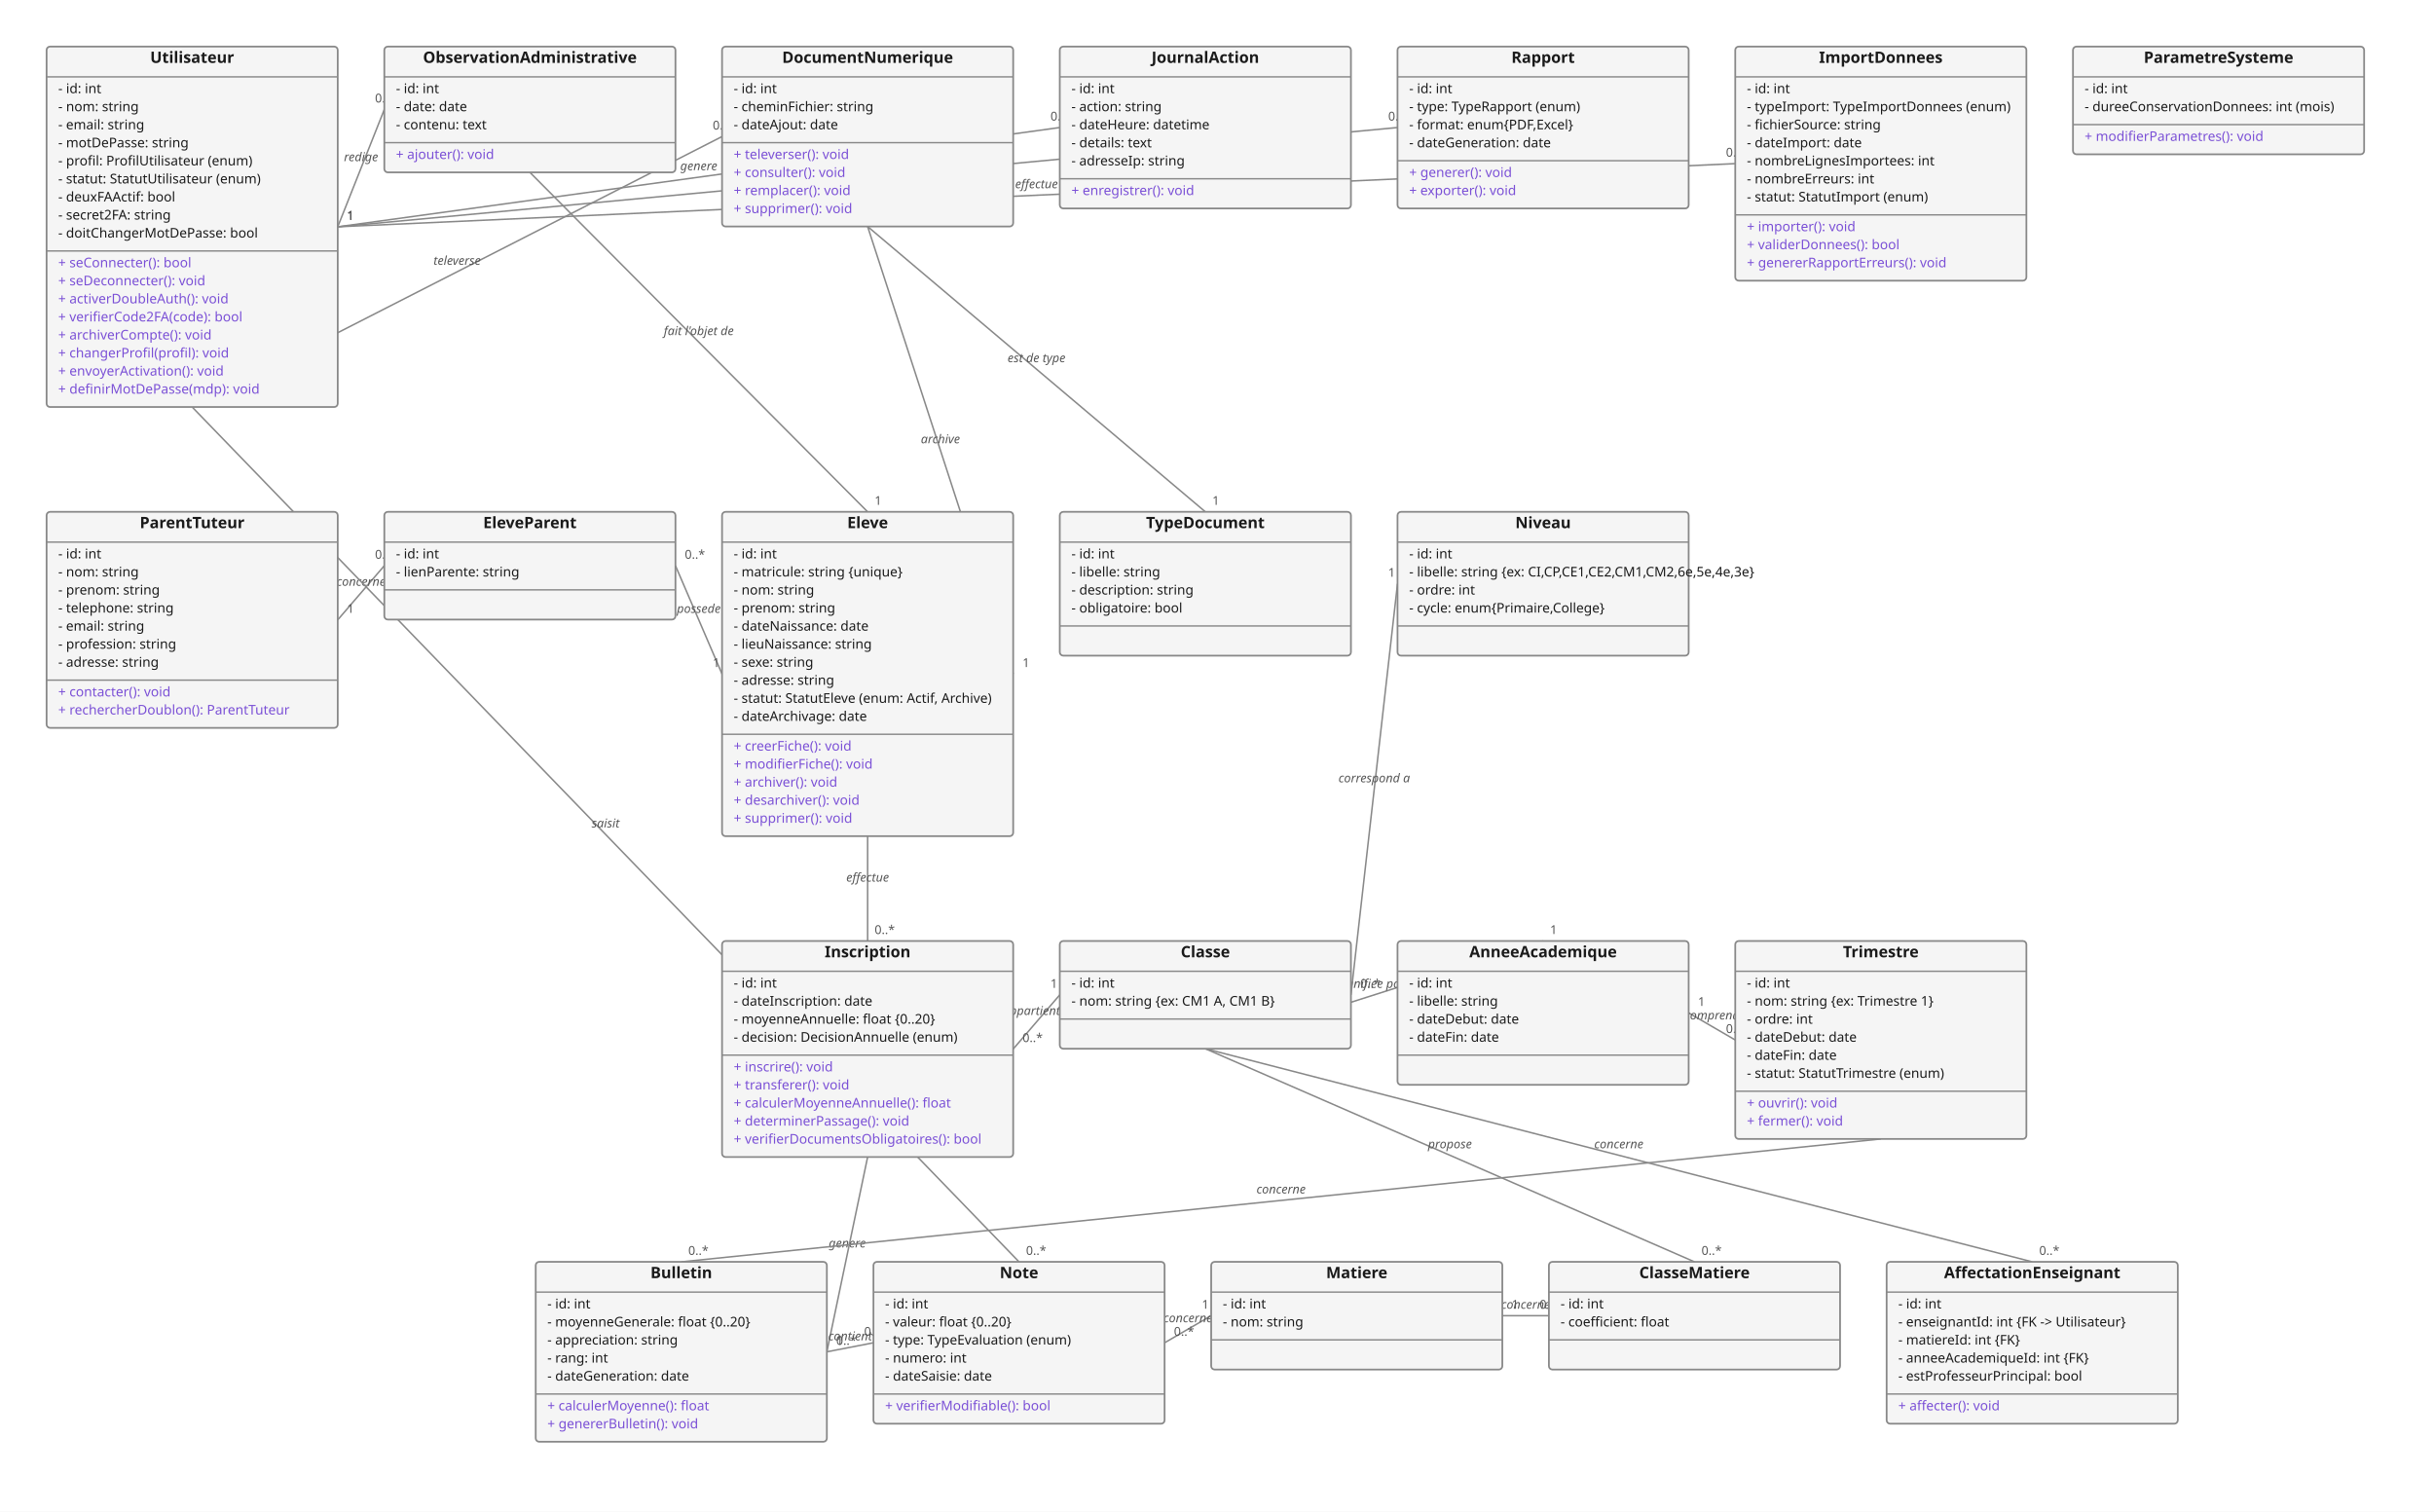
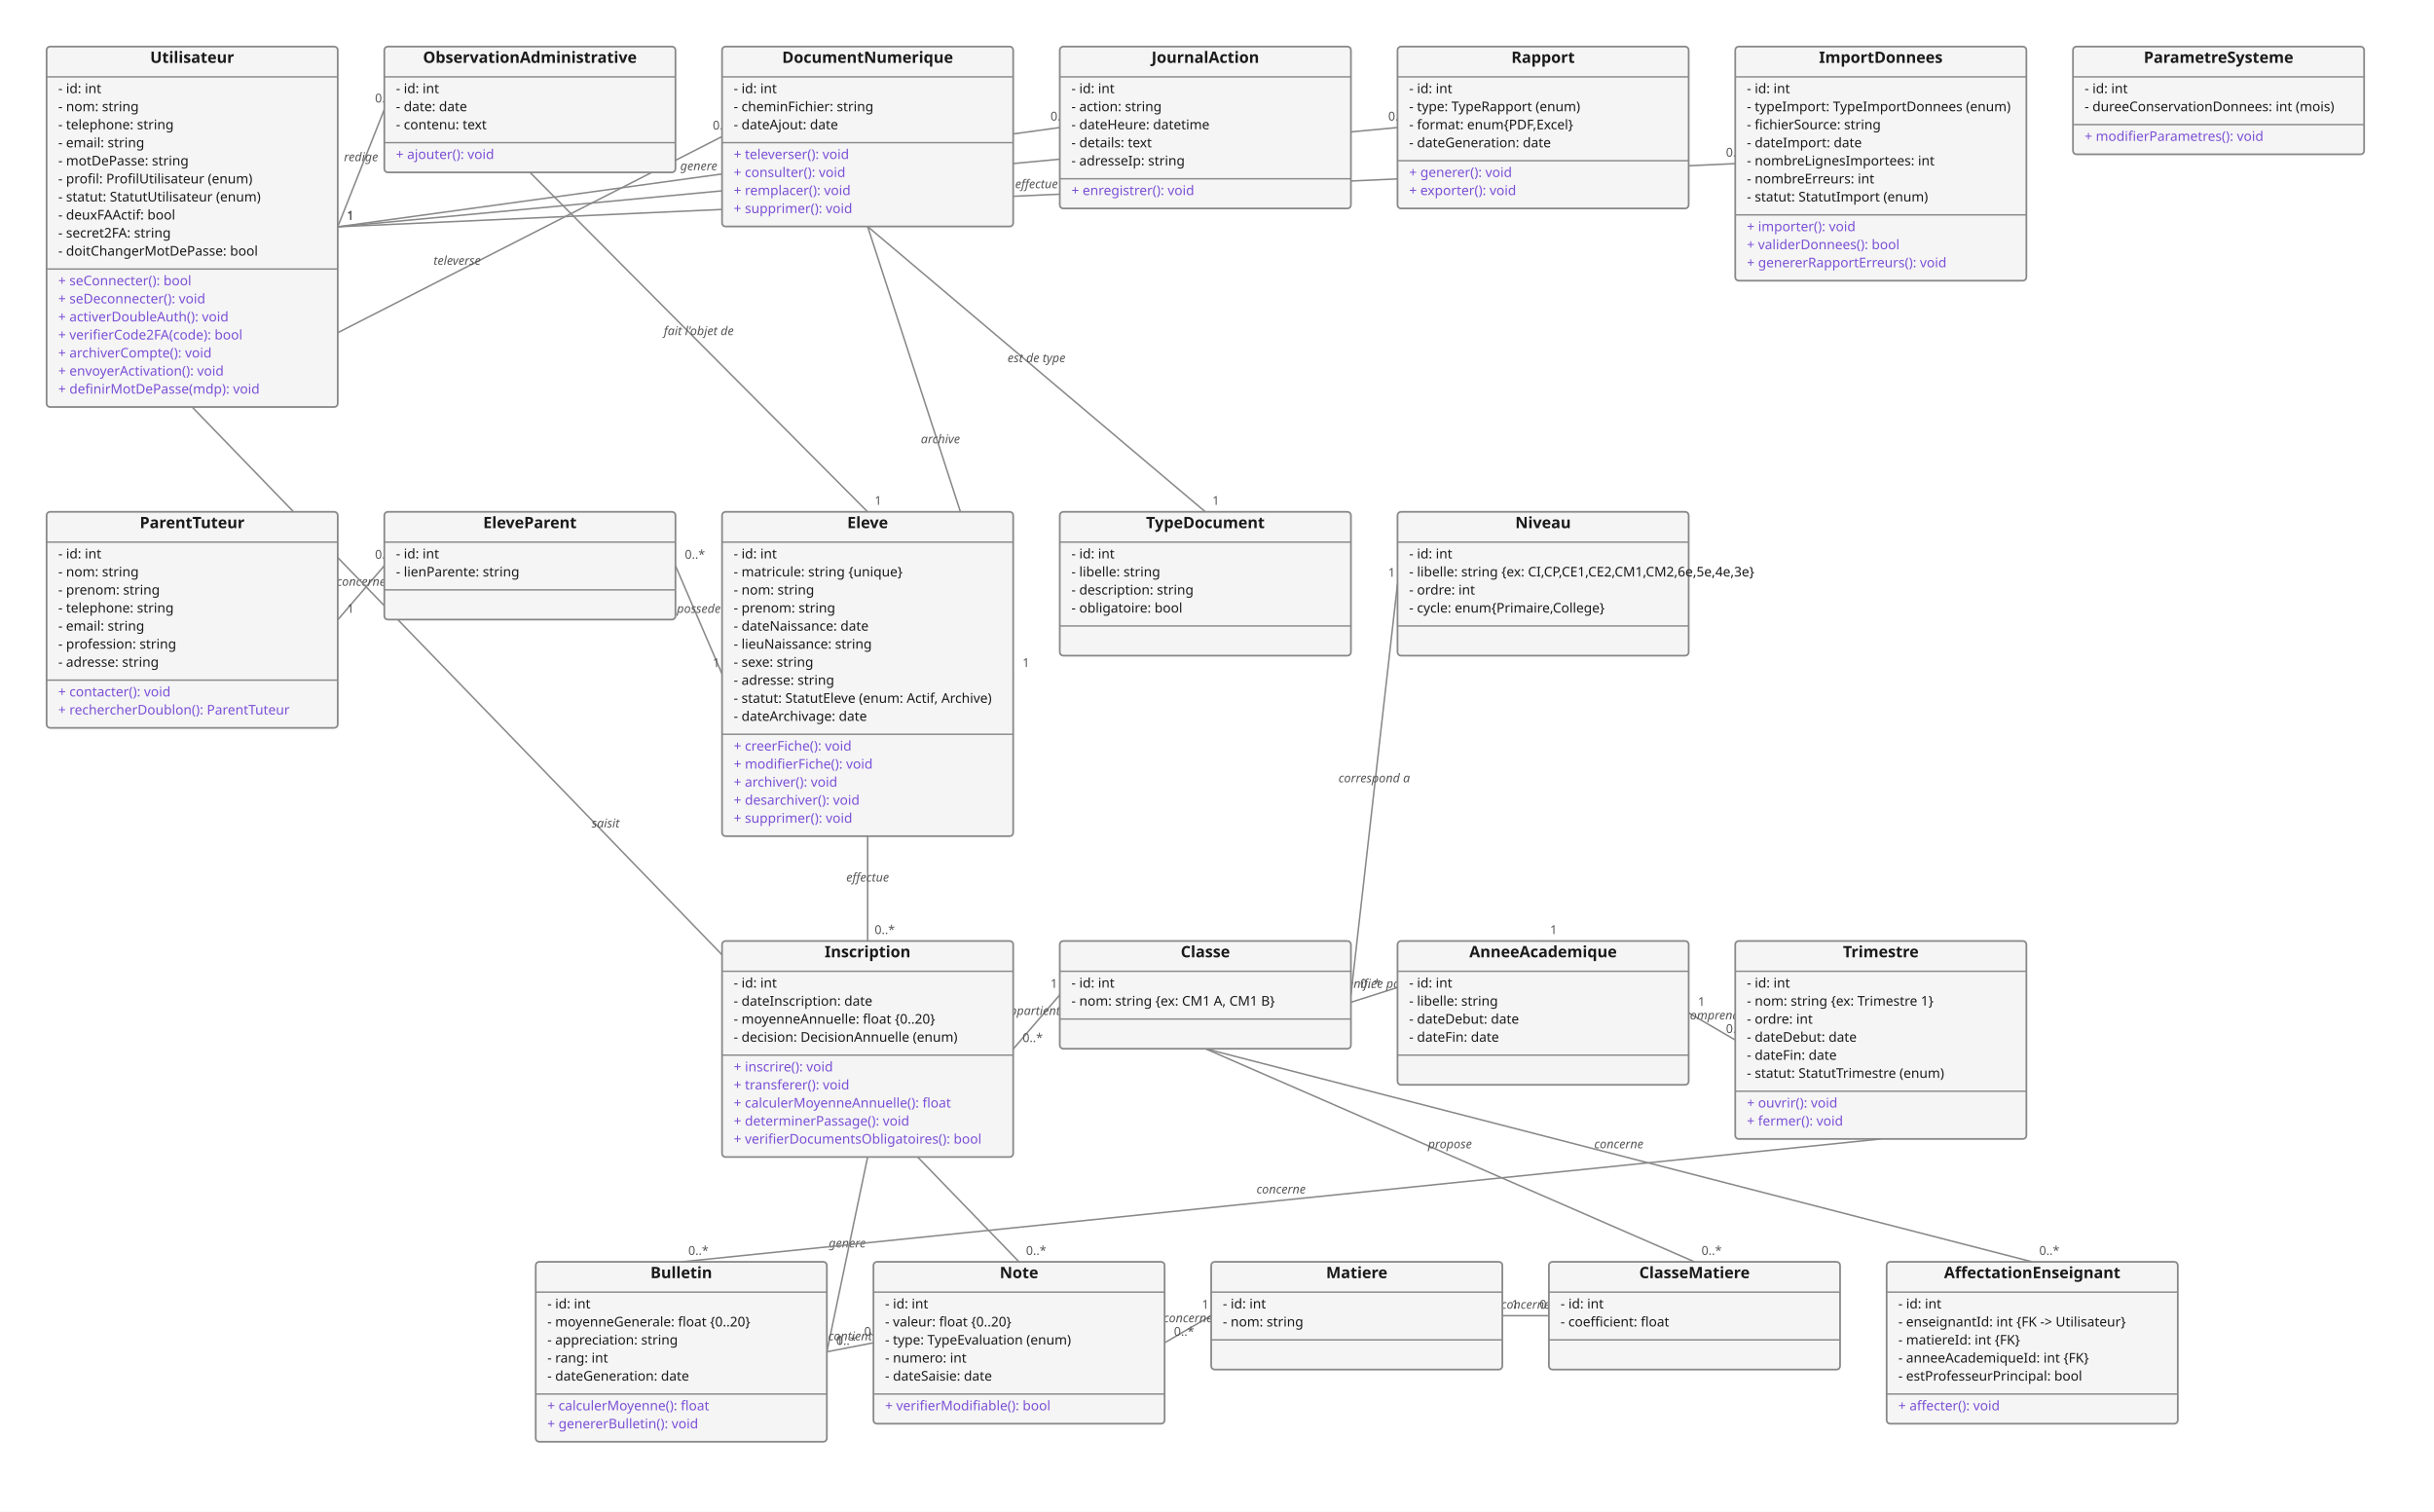
<svg xmlns="http://www.w3.org/2000/svg" viewBox="0 0 2090 1298.0" role="img">
  <rect x="0" y="0" width="2090" height="1298.0" fill="#ffffff" />
  <line x1="620" y1="578.75" x2="580" y2="485.75" stroke="#888888" stroke-width="1.3" />
  <text x="612" y="572.75" font-size="10.5" fill="#555555" font-family="sans-serif">1</text>
  <text x="588" y="479.75" font-size="10.5" fill="#555555" font-family="sans-serif">0..*</text>
  <text x="600.0" y="526.25" text-anchor="middle" font-size="10.5" font-style="italic" fill="#555555" font-family="sans-serif">possede</text>
  <line x1="290" y1="532.25" x2="330" y2="485.75" stroke="#888888" stroke-width="1.3" />
  <text x="298" y="526.25" font-size="10.5" fill="#555555" font-family="sans-serif">1</text>
  <text x="322" y="479.75" font-size="10.5" fill="#555555" font-family="sans-serif">0..*</text>
  <text x="310.0" y="503.0" text-anchor="middle" font-size="10.5" font-style="italic" fill="#555555" font-family="sans-serif">concerne</text>
  <line x1="745.0" y1="718.0" x2="745.0" y2="808.0" stroke="#888888" stroke-width="1.3" />
  <text x="751.0" y="712.0" font-size="10.5" fill="#555555" font-family="sans-serif">1</text>
  <text x="751.0" y="802.0" font-size="10.5" fill="#555555" font-family="sans-serif">0..*</text>
  <text x="745.0" y="757.0" text-anchor="middle" font-size="10.5" font-style="italic" fill="#555555" font-family="sans-serif">effectue</text>
  <line x1="870" y1="900.75" x2="910" y2="854.25" stroke="#888888" stroke-width="1.3" />
  <text x="878" y="894.75" font-size="10.5" fill="#555555" font-family="sans-serif">0..*</text>
  <text x="902" y="848.25" font-size="10.5" fill="#555555" font-family="sans-serif">1</text>
  <text x="890.0" y="871.5" text-anchor="middle" font-size="10.5" font-style="italic" fill="#555555" font-family="sans-serif">appartient a</text>
  <line x1="1035.0" y1="900.5" x2="1325.0" y2="808.0" stroke="#888888" stroke-width="1.3" />
  <text x="1041.0" y="894.5" font-size="10.5" fill="#555555" font-family="sans-serif">0..*</text>
  <text x="1331.0" y="802.0" font-size="10.5" fill="#555555" font-family="sans-serif">1</text>
  <text x="1180.0" y="848.25" text-anchor="middle" font-size="10.5" font-style="italic" fill="#555555" font-family="sans-serif">planifiee pour</text>
  <line x1="745.0" y1="993.5" x2="710" y2="1160.75" stroke="#888888" stroke-width="1.3" />
  <text x="751.0" y="987.5" font-size="10.5" fill="#555555" font-family="sans-serif">1</text>
  <text x="718" y="1154.75" font-size="10.5" fill="#555555" font-family="sans-serif">0..*</text>
  <text x="727.5" y="1071.125" text-anchor="middle" font-size="10.5" font-style="italic" fill="#555555" font-family="sans-serif">genere</text>
  <line x1="710" y1="1160.75" x2="750" y2="1153.0" stroke="#888888" stroke-width="1.3" />
  <text x="718" y="1154.75" font-size="10.5" fill="#555555" font-family="sans-serif">1</text>
  <text x="742" y="1147.0" font-size="10.5" fill="#555555" font-family="sans-serif">0..*</text>
  <text x="730.0" y="1150.875" text-anchor="middle" font-size="10.5" font-style="italic" fill="#555555" font-family="sans-serif">contient</text>
  <line x1="1000" y1="1153.0" x2="1040" y2="1129.75" stroke="#888888" stroke-width="1.3" />
  <text x="1008" y="1147.0" font-size="10.5" fill="#555555" font-family="sans-serif">0..*</text>
  <text x="1032" y="1123.75" font-size="10.5" fill="#555555" font-family="sans-serif">1</text>
  <text x="1020.0" y="1135.375" text-anchor="middle" font-size="10.5" font-style="italic" fill="#555555" font-family="sans-serif">concerne</text>
  <line x1="870" y1="578.75" x2="745.0" y2="194.5" stroke="#888888" stroke-width="1.3" />
  <text x="878" y="572.75" font-size="10.5" fill="#555555" font-family="sans-serif">1</text>
  <text x="751.0" y="188.5" font-size="10.5" fill="#555555" font-family="sans-serif">0..*</text>
  <text x="807.5" y="380.625" text-anchor="middle" font-size="10.5" font-style="italic" fill="#555555" font-family="sans-serif">archive</text>
  <line x1="745.0" y1="194.5" x2="1035.0" y2="439.5" stroke="#888888" stroke-width="1.3" />
  <text x="751.0" y="188.5" font-size="10.5" fill="#555555" font-family="sans-serif">0..*</text>
  <text x="1041.0" y="433.5" font-size="10.5" fill="#555555" font-family="sans-serif">1</text>
  <text x="890.0" y="311.0" text-anchor="middle" font-size="10.5" font-style="italic" fill="#555555" font-family="sans-serif">est de type</text>
  <line x1="1160" y1="854.25" x2="1200" y2="501.25" stroke="#888888" stroke-width="1.3" />
  <text x="1168" y="848.25" font-size="10.5" fill="#555555" font-family="sans-serif">0..*</text>
  <text x="1192" y="495.25" font-size="10.5" fill="#555555" font-family="sans-serif">1</text>
  <text x="1180.0" y="671.75" text-anchor="middle" font-size="10.5" font-style="italic" fill="#555555" font-family="sans-serif">correspond a</text>
  <line x1="1035.0" y1="900.5" x2="1745.0" y2="1083.5" stroke="#888888" stroke-width="1.3" />
  <text x="1041.0" y="894.5" font-size="10.5" fill="#555555" font-family="sans-serif">1</text>
  <text x="1751.0" y="1077.5" font-size="10.5" fill="#555555" font-family="sans-serif">0..*</text>
  <text x="1390.0" y="986.0" text-anchor="middle" font-size="10.5" font-style="italic" fill="#555555" font-family="sans-serif">concerne</text>
  <line x1="1450" y1="869.75" x2="1490" y2="893.0" stroke="#888888" stroke-width="1.3" />
  <text x="1458" y="863.75" font-size="10.5" fill="#555555" font-family="sans-serif">1</text>
  <text x="1482" y="887.0" font-size="10.5" fill="#555555" font-family="sans-serif">0..*</text>
  <text x="1470.0" y="875.375" text-anchor="middle" font-size="10.5" font-style="italic" fill="#555555" font-family="sans-serif">comprend</text>
  <line x1="1615.0" y1="978.0" x2="585.0" y2="1083.5" stroke="#888888" stroke-width="1.3" />
  <text x="1621.0" y="972.0" font-size="10.5" fill="#555555" font-family="sans-serif">1</text>
  <text x="591.0" y="1077.5" font-size="10.5" fill="#555555" font-family="sans-serif">0..*</text>
  <text x="1100.0" y="1024.75" text-anchor="middle" font-size="10.5" font-style="italic" fill="#555555" font-family="sans-serif">concerne</text>
  <line x1="1035.0" y1="900.5" x2="1455.0" y2="1083.5" stroke="#888888" stroke-width="1.3" />
  <text x="1041.0" y="894.5" font-size="10.5" fill="#555555" font-family="sans-serif">1</text>
  <text x="1461.0" y="1077.5" font-size="10.5" fill="#555555" font-family="sans-serif">0..*</text>
  <text x="1245.0" y="986.0" text-anchor="middle" font-size="10.5" font-style="italic" fill="#555555" font-family="sans-serif">propose</text>
  <line x1="1290" y1="1129.75" x2="1330" y2="1129.75" stroke="#888888" stroke-width="1.3" />
  <text x="1298" y="1123.75" font-size="10.5" fill="#555555" font-family="sans-serif">1</text>
  <text x="1322" y="1123.75" font-size="10.5" fill="#555555" font-family="sans-serif">0..*</text>
  <text x="1310.0" y="1123.75" text-anchor="middle" font-size="10.5" font-style="italic" fill="#555555" font-family="sans-serif">concerne</text>
  <line x1="745.0" y1="439.5" x2="455.0" y2="148.0" stroke="#888888" stroke-width="1.3" />
  <text x="751.0" y="433.5" font-size="10.5" fill="#555555" font-family="sans-serif">1</text>
  <text x="461.0" y="142.0" font-size="10.5" fill="#555555" font-family="sans-serif">0..*</text>
  <text x="600.0" y="287.75" text-anchor="middle" font-size="10.5" font-style="italic" fill="#555555" font-family="sans-serif">fait l'objet de</text>
  <line x1="290" y1="194.75" x2="330" y2="94.0" stroke="#888888" stroke-width="1.3" />
  <text x="298" y="188.75" font-size="10.5" fill="#555555" font-family="sans-serif">1</text>
  <text x="322" y="88.0" font-size="10.5" fill="#555555" font-family="sans-serif">0..*</text>
  <text x="310.0" y="138.375" text-anchor="middle" font-size="10.5" font-style="italic" fill="#555555" font-family="sans-serif">redige</text>
  <line x1="165.0" y1="349.5" x2="620" y2="117.25" stroke="#888888" stroke-width="1.3" />
  <text x="171.0" y="343.5" font-size="10.5" fill="#555555" font-family="sans-serif">1</text>
  <text x="612" y="111.25" font-size="10.5" fill="#555555" font-family="sans-serif">0..*</text>
  <text x="392.5" y="227.375" text-anchor="middle" font-size="10.5" font-style="italic" fill="#555555" font-family="sans-serif">televerse</text>
  <line x1="290" y1="194.75" x2="910" y2="109.5" stroke="#888888" stroke-width="1.3" />
  <text x="298" y="188.75" font-size="10.5" fill="#555555" font-family="sans-serif">1</text>
  <text x="902" y="103.5" font-size="10.5" fill="#555555" font-family="sans-serif">0..*</text>
  <text x="600.0" y="146.125" text-anchor="middle" font-size="10.5" font-style="italic" fill="#555555" font-family="sans-serif">genere</text>
  <line x1="290" y1="194.75" x2="1200" y2="109.5" stroke="#888888" stroke-width="1.3" />
  <text x="298" y="188.75" font-size="10.5" fill="#555555" font-family="sans-serif">1</text>
  <text x="1192" y="103.5" font-size="10.5" fill="#555555" font-family="sans-serif">0..*</text>
  <text x="745.0" y="146.125" text-anchor="middle" font-size="10.5" font-style="italic" fill="#555555" font-family="sans-serif">produit</text>
  <line x1="290" y1="194.75" x2="1490" y2="140.5" stroke="#888888" stroke-width="1.3" />
  <text x="298" y="188.75" font-size="10.5" fill="#555555" font-family="sans-serif">1</text>
  <text x="1482" y="134.5" font-size="10.5" fill="#555555" font-family="sans-serif">0..*</text>
  <text x="890.0" y="161.625" text-anchor="middle" font-size="10.5" font-style="italic" fill="#555555" font-family="sans-serif">effectue</text>
  <line x1="165.0" y1="349.5" x2="875.0" y2="1083.5" stroke="#888888" stroke-width="1.3" />
  <text x="171.0" y="343.5" font-size="10.5" fill="#555555" font-family="sans-serif">1</text>
  <text x="881.0" y="1077.5" font-size="10.5" fill="#555555" font-family="sans-serif">0..*</text>
  <text x="520.0" y="710.5" text-anchor="middle" font-size="10.5" font-style="italic" fill="#555555" font-family="sans-serif">saisit</text>
  <g>
    <rect x="40" y="40" width="250" height="309.5" fill="#f5f5f5" stroke="#888888" stroke-width="1.5" rx="3" />
    <text x="165.0" y="54" text-anchor="middle" font-size="13.5" font-weight="700" fill="#1a1a1a" font-family="sans-serif">Utilisateur</text>
    <line x1="40" y1="66" x2="290" y2="66" stroke="#888888" stroke-width="1.2" />
    <text x="50" y="80" font-size="11.5" fill="#1a1a1a" font-family="sans-serif">- id: int</text>
    <text x="50" y="95.5" font-size="11.5" fill="#1a1a1a" font-family="sans-serif">- nom: string</text>
-     <text x="50" y="111.0" font-size="11.5" fill="#1a1a1a" font-family="sans-serif">- email: string</text>
-     <text x="50" y="126.5" font-size="11.5" fill="#1a1a1a" font-family="sans-serif">- motDePasse: string</text>
-     <text x="50" y="142.0" font-size="11.5" fill="#1a1a1a" font-family="sans-serif">- profil: ProfilUtilisateur (enum)</text>
-     <text x="50" y="157.5" font-size="11.5" fill="#1a1a1a" font-family="sans-serif">- statut: StatutUtilisateur (enum)</text>
-     <text x="50" y="173.0" font-size="11.5" fill="#1a1a1a" font-family="sans-serif">- deuxFAActif: bool</text>
-     <text x="50" y="188.5" font-size="11.5" fill="#1a1a1a" font-family="sans-serif">- secret2FA: string</text>
-     <text x="50" y="204.0" font-size="11.5" fill="#1a1a1a" font-family="sans-serif">- doitChangerMotDePasse: bool</text>
-     <line x1="40" y1="215.5" x2="290" y2="215.5" stroke="#888888" stroke-width="1.2" />
-     <text x="50" y="229.5" font-size="11.5" fill="#7a4fd6" font-family="sans-serif">+ seConnecter(): bool</text>
-     <text x="50" y="245.0" font-size="11.5" fill="#7a4fd6" font-family="sans-serif">+ seDeconnecter(): void</text>
-     <text x="50" y="260.5" font-size="11.5" fill="#7a4fd6" font-family="sans-serif">+ activerDoubleAuth(): void</text>
-     <text x="50" y="276.0" font-size="11.5" fill="#7a4fd6" font-family="sans-serif">+ verifierCode2FA(code): bool</text>
-     <text x="50" y="291.5" font-size="11.5" fill="#7a4fd6" font-family="sans-serif">+ archiverCompte(): void</text>
-     <text x="50" y="307.0" font-size="11.5" fill="#7a4fd6" font-family="sans-serif">+ changerProfil(profil): void</text>
+     <text x="50" y="111.0" font-size="11.5" fill="#1a1a1a" font-family="sans-serif">- telephone: string</text>
+     <text x="50" y="126.5" font-size="11.5" fill="#1a1a1a" font-family="sans-serif">- email: string</text>
+     <text x="50" y="142.0" font-size="11.5" fill="#1a1a1a" font-family="sans-serif">- motDePasse: string</text>
+     <text x="50" y="157.5" font-size="11.5" fill="#1a1a1a" font-family="sans-serif">- profil: ProfilUtilisateur (enum)</text>
+     <text x="50" y="173.0" font-size="11.5" fill="#1a1a1a" font-family="sans-serif">- statut: StatutUtilisateur (enum)</text>
+     <text x="50" y="188.5" font-size="11.5" fill="#1a1a1a" font-family="sans-serif">- deuxFAActif: bool</text>
+     <text x="50" y="204.0" font-size="11.5" fill="#1a1a1a" font-family="sans-serif">- secret2FA: string</text>
+     <text x="50" y="219.5" font-size="11.5" fill="#1a1a1a" font-family="sans-serif">- doitChangerMotDePasse: bool</text>
+     <line x1="40" y1="231.0" x2="290" y2="231.0" stroke="#888888" stroke-width="1.2" />
+     <text x="50" y="245.0" font-size="11.5" fill="#7a4fd6" font-family="sans-serif">+ seConnecter(): bool</text>
+     <text x="50" y="260.5" font-size="11.5" fill="#7a4fd6" font-family="sans-serif">+ seDeconnecter(): void</text>
+     <text x="50" y="276.0" font-size="11.5" fill="#7a4fd6" font-family="sans-serif">+ activerDoubleAuth(): void</text>
+     <text x="50" y="291.5" font-size="11.5" fill="#7a4fd6" font-family="sans-serif">+ verifierCode2FA(code): bool</text>
+     <text x="50" y="307.0" font-size="11.5" fill="#7a4fd6" font-family="sans-serif">+ archiverCompte(): void</text>
    <text x="50" y="322.5" font-size="11.5" fill="#7a4fd6" font-family="sans-serif">+ envoyerActivation(): void</text>
    <text x="50" y="338.0" font-size="11.5" fill="#7a4fd6" font-family="sans-serif">+ definirMotDePasse(mdp): void</text>
  </g>
  <g>
    <rect x="330" y="40" width="250" height="108.0" fill="#f5f5f5" stroke="#888888" stroke-width="1.5" rx="3" />
    <text x="455.0" y="54" text-anchor="middle" font-size="13.5" font-weight="700" fill="#1a1a1a" font-family="sans-serif">ObservationAdministrative</text>
    <line x1="330" y1="66" x2="580" y2="66" stroke="#888888" stroke-width="1.2" />
    <text x="340" y="80" font-size="11.5" fill="#1a1a1a" font-family="sans-serif">- id: int</text>
    <text x="340" y="95.5" font-size="11.5" fill="#1a1a1a" font-family="sans-serif">- date: date</text>
    <text x="340" y="111.0" font-size="11.5" fill="#1a1a1a" font-family="sans-serif">- contenu: text</text>
    <line x1="330" y1="122.5" x2="580" y2="122.5" stroke="#888888" stroke-width="1.2" />
    <text x="340" y="136.5" font-size="11.5" fill="#7a4fd6" font-family="sans-serif">+ ajouter(): void</text>
  </g>
  <g>
    <rect x="620" y="40" width="250" height="154.5" fill="#f5f5f5" stroke="#888888" stroke-width="1.5" rx="3" />
    <text x="745.0" y="54" text-anchor="middle" font-size="13.5" font-weight="700" fill="#1a1a1a" font-family="sans-serif">DocumentNumerique</text>
    <line x1="620" y1="66" x2="870" y2="66" stroke="#888888" stroke-width="1.2" />
    <text x="630" y="80" font-size="11.5" fill="#1a1a1a" font-family="sans-serif">- id: int</text>
    <text x="630" y="95.5" font-size="11.5" fill="#1a1a1a" font-family="sans-serif">- cheminFichier: string</text>
    <text x="630" y="111.0" font-size="11.5" fill="#1a1a1a" font-family="sans-serif">- dateAjout: date</text>
    <line x1="620" y1="122.5" x2="870" y2="122.5" stroke="#888888" stroke-width="1.2" />
    <text x="630" y="136.5" font-size="11.5" fill="#7a4fd6" font-family="sans-serif">+ televerser(): void</text>
    <text x="630" y="152.0" font-size="11.5" fill="#7a4fd6" font-family="sans-serif">+ consulter(): void</text>
    <text x="630" y="167.5" font-size="11.5" fill="#7a4fd6" font-family="sans-serif">+ remplacer(): void</text>
    <text x="630" y="183.0" font-size="11.5" fill="#7a4fd6" font-family="sans-serif">+ supprimer(): void</text>
  </g>
  <g>
    <rect x="910" y="40" width="250" height="139.0" fill="#f5f5f5" stroke="#888888" stroke-width="1.5" rx="3" />
    <text x="1035.0" y="54" text-anchor="middle" font-size="13.5" font-weight="700" fill="#1a1a1a" font-family="sans-serif">JournalAction</text>
    <line x1="910" y1="66" x2="1160" y2="66" stroke="#888888" stroke-width="1.2" />
    <text x="920" y="80" font-size="11.5" fill="#1a1a1a" font-family="sans-serif">- id: int</text>
    <text x="920" y="95.5" font-size="11.5" fill="#1a1a1a" font-family="sans-serif">- action: string</text>
    <text x="920" y="111.0" font-size="11.5" fill="#1a1a1a" font-family="sans-serif">- dateHeure: datetime</text>
    <text x="920" y="126.5" font-size="11.5" fill="#1a1a1a" font-family="sans-serif">- details: text</text>
    <text x="920" y="142.0" font-size="11.5" fill="#1a1a1a" font-family="sans-serif">- adresseIp: string</text>
    <line x1="910" y1="153.5" x2="1160" y2="153.5" stroke="#888888" stroke-width="1.2" />
    <text x="920" y="167.5" font-size="11.5" fill="#7a4fd6" font-family="sans-serif">+ enregistrer(): void</text>
  </g>
  <g>
    <rect x="1200" y="40" width="250" height="139.0" fill="#f5f5f5" stroke="#888888" stroke-width="1.5" rx="3" />
    <text x="1325.0" y="54" text-anchor="middle" font-size="13.5" font-weight="700" fill="#1a1a1a" font-family="sans-serif">Rapport</text>
    <line x1="1200" y1="66" x2="1450" y2="66" stroke="#888888" stroke-width="1.2" />
    <text x="1210" y="80" font-size="11.5" fill="#1a1a1a" font-family="sans-serif">- id: int</text>
    <text x="1210" y="95.5" font-size="11.5" fill="#1a1a1a" font-family="sans-serif">- type: TypeRapport (enum)</text>
    <text x="1210" y="111.0" font-size="11.5" fill="#1a1a1a" font-family="sans-serif">- format: enum{PDF,Excel}</text>
    <text x="1210" y="126.5" font-size="11.5" fill="#1a1a1a" font-family="sans-serif">- dateGeneration: date</text>
    <line x1="1200" y1="138.0" x2="1450" y2="138.0" stroke="#888888" stroke-width="1.2" />
    <text x="1210" y="152.0" font-size="11.5" fill="#7a4fd6" font-family="sans-serif">+ generer(): void</text>
    <text x="1210" y="167.5" font-size="11.5" fill="#7a4fd6" font-family="sans-serif">+ exporter(): void</text>
  </g>
  <g>
    <rect x="1490" y="40" width="250" height="201.0" fill="#f5f5f5" stroke="#888888" stroke-width="1.5" rx="3" />
    <text x="1615.0" y="54" text-anchor="middle" font-size="13.5" font-weight="700" fill="#1a1a1a" font-family="sans-serif">ImportDonnees</text>
    <line x1="1490" y1="66" x2="1740" y2="66" stroke="#888888" stroke-width="1.2" />
    <text x="1500" y="80" font-size="11.5" fill="#1a1a1a" font-family="sans-serif">- id: int</text>
    <text x="1500" y="95.5" font-size="11.5" fill="#1a1a1a" font-family="sans-serif">- typeImport: TypeImportDonnees (enum)</text>
    <text x="1500" y="111.0" font-size="11.5" fill="#1a1a1a" font-family="sans-serif">- fichierSource: string</text>
    <text x="1500" y="126.5" font-size="11.5" fill="#1a1a1a" font-family="sans-serif">- dateImport: date</text>
    <text x="1500" y="142.0" font-size="11.5" fill="#1a1a1a" font-family="sans-serif">- nombreLignesImportees: int</text>
    <text x="1500" y="157.5" font-size="11.5" fill="#1a1a1a" font-family="sans-serif">- nombreErreurs: int</text>
    <text x="1500" y="173.0" font-size="11.5" fill="#1a1a1a" font-family="sans-serif">- statut: StatutImport (enum)</text>
    <line x1="1490" y1="184.5" x2="1740" y2="184.5" stroke="#888888" stroke-width="1.2" />
    <text x="1500" y="198.5" font-size="11.5" fill="#7a4fd6" font-family="sans-serif">+ importer(): void</text>
    <text x="1500" y="214.0" font-size="11.5" fill="#7a4fd6" font-family="sans-serif">+ validerDonnees(): bool</text>
    <text x="1500" y="229.5" font-size="11.5" fill="#7a4fd6" font-family="sans-serif">+ genererRapportErreurs(): void</text>
  </g>
  <g>
    <rect x="1780" y="40" width="250" height="92.5" fill="#f5f5f5" stroke="#888888" stroke-width="1.5" rx="3" />
    <text x="1905.0" y="54" text-anchor="middle" font-size="13.5" font-weight="700" fill="#1a1a1a" font-family="sans-serif">ParametreSysteme</text>
    <line x1="1780" y1="66" x2="2030" y2="66" stroke="#888888" stroke-width="1.2" />
    <text x="1790" y="80" font-size="11.5" fill="#1a1a1a" font-family="sans-serif">- id: int</text>
    <text x="1790" y="95.5" font-size="11.5" fill="#1a1a1a" font-family="sans-serif">- dureeConservationDonnees: int (mois)</text>
    <line x1="1780" y1="107.0" x2="2030" y2="107.0" stroke="#888888" stroke-width="1.2" />
    <text x="1790" y="121.0" font-size="11.5" fill="#7a4fd6" font-family="sans-serif">+ modifierParametres(): void</text>
  </g>
  <g>
    <rect x="40" y="439.5" width="250" height="185.5" fill="#f5f5f5" stroke="#888888" stroke-width="1.5" rx="3" />
    <text x="165.0" y="453.5" text-anchor="middle" font-size="13.5" font-weight="700" fill="#1a1a1a" font-family="sans-serif">ParentTuteur</text>
    <line x1="40" y1="465.5" x2="290" y2="465.5" stroke="#888888" stroke-width="1.2" />
    <text x="50" y="479.5" font-size="11.5" fill="#1a1a1a" font-family="sans-serif">- id: int</text>
    <text x="50" y="495.0" font-size="11.5" fill="#1a1a1a" font-family="sans-serif">- nom: string</text>
    <text x="50" y="510.5" font-size="11.5" fill="#1a1a1a" font-family="sans-serif">- prenom: string</text>
    <text x="50" y="526.0" font-size="11.5" fill="#1a1a1a" font-family="sans-serif">- telephone: string</text>
    <text x="50" y="541.5" font-size="11.5" fill="#1a1a1a" font-family="sans-serif">- email: string</text>
    <text x="50" y="557.0" font-size="11.5" fill="#1a1a1a" font-family="sans-serif">- profession: string</text>
    <text x="50" y="572.5" font-size="11.5" fill="#1a1a1a" font-family="sans-serif">- adresse: string</text>
    <line x1="40" y1="584.0" x2="290" y2="584.0" stroke="#888888" stroke-width="1.2" />
    <text x="50" y="598.0" font-size="11.5" fill="#7a4fd6" font-family="sans-serif">+ contacter(): void</text>
    <text x="50" y="613.5" font-size="11.5" fill="#7a4fd6" font-family="sans-serif">+ rechercherDoublon(): ParentTuteur</text>
  </g>
  <g>
    <rect x="330" y="439.5" width="250" height="92.5" fill="#f5f5f5" stroke="#888888" stroke-width="1.5" rx="3" />
    <text x="455.0" y="453.5" text-anchor="middle" font-size="13.5" font-weight="700" fill="#1a1a1a" font-family="sans-serif">EleveParent</text>
    <line x1="330" y1="465.5" x2="580" y2="465.5" stroke="#888888" stroke-width="1.2" />
    <text x="340" y="479.5" font-size="11.5" fill="#1a1a1a" font-family="sans-serif">- id: int</text>
    <text x="340" y="495.0" font-size="11.5" fill="#1a1a1a" font-family="sans-serif">- lienParente: string</text>
    <line x1="330" y1="506.5" x2="580" y2="506.5" stroke="#888888" stroke-width="1.2" />
  </g>
  <g>
    <rect x="620" y="439.5" width="250" height="278.5" fill="#f5f5f5" stroke="#888888" stroke-width="1.5" rx="3" />
    <text x="745.0" y="453.5" text-anchor="middle" font-size="13.5" font-weight="700" fill="#1a1a1a" font-family="sans-serif">Eleve</text>
    <line x1="620" y1="465.5" x2="870" y2="465.5" stroke="#888888" stroke-width="1.2" />
    <text x="630" y="479.5" font-size="11.5" fill="#1a1a1a" font-family="sans-serif">- id: int</text>
    <text x="630" y="495.0" font-size="11.5" fill="#1a1a1a" font-family="sans-serif">- matricule: string {unique}</text>
    <text x="630" y="510.5" font-size="11.5" fill="#1a1a1a" font-family="sans-serif">- nom: string</text>
    <text x="630" y="526.0" font-size="11.5" fill="#1a1a1a" font-family="sans-serif">- prenom: string</text>
    <text x="630" y="541.5" font-size="11.5" fill="#1a1a1a" font-family="sans-serif">- dateNaissance: date</text>
    <text x="630" y="557.0" font-size="11.5" fill="#1a1a1a" font-family="sans-serif">- lieuNaissance: string</text>
    <text x="630" y="572.5" font-size="11.5" fill="#1a1a1a" font-family="sans-serif">- sexe: string</text>
    <text x="630" y="588.0" font-size="11.5" fill="#1a1a1a" font-family="sans-serif">- adresse: string</text>
    <text x="630" y="603.5" font-size="11.5" fill="#1a1a1a" font-family="sans-serif">- statut: StatutEleve (enum: Actif, Archive)</text>
    <text x="630" y="619.0" font-size="11.5" fill="#1a1a1a" font-family="sans-serif">- dateArchivage: date</text>
    <line x1="620" y1="630.5" x2="870" y2="630.5" stroke="#888888" stroke-width="1.2" />
    <text x="630" y="644.5" font-size="11.5" fill="#7a4fd6" font-family="sans-serif">+ creerFiche(): void</text>
    <text x="630" y="660.0" font-size="11.5" fill="#7a4fd6" font-family="sans-serif">+ modifierFiche(): void</text>
    <text x="630" y="675.5" font-size="11.5" fill="#7a4fd6" font-family="sans-serif">+ archiver(): void</text>
    <text x="630" y="691.0" font-size="11.5" fill="#7a4fd6" font-family="sans-serif">+ desarchiver(): void</text>
    <text x="630" y="706.5" font-size="11.5" fill="#7a4fd6" font-family="sans-serif">+ supprimer(): void</text>
  </g>
  <g>
    <rect x="910" y="439.5" width="250" height="123.5" fill="#f5f5f5" stroke="#888888" stroke-width="1.5" rx="3" />
    <text x="1035.0" y="453.5" text-anchor="middle" font-size="13.5" font-weight="700" fill="#1a1a1a" font-family="sans-serif">TypeDocument</text>
    <line x1="910" y1="465.5" x2="1160" y2="465.5" stroke="#888888" stroke-width="1.2" />
    <text x="920" y="479.5" font-size="11.5" fill="#1a1a1a" font-family="sans-serif">- id: int</text>
    <text x="920" y="495.0" font-size="11.5" fill="#1a1a1a" font-family="sans-serif">- libelle: string</text>
    <text x="920" y="510.5" font-size="11.5" fill="#1a1a1a" font-family="sans-serif">- description: string</text>
    <text x="920" y="526.0" font-size="11.5" fill="#1a1a1a" font-family="sans-serif">- obligatoire: bool</text>
    <line x1="910" y1="537.5" x2="1160" y2="537.5" stroke="#888888" stroke-width="1.2" />
  </g>
  <g>
    <rect x="1200" y="439.5" width="250" height="123.5" fill="#f5f5f5" stroke="#888888" stroke-width="1.5" rx="3" />
    <text x="1325.0" y="453.5" text-anchor="middle" font-size="13.5" font-weight="700" fill="#1a1a1a" font-family="sans-serif">Niveau</text>
    <line x1="1200" y1="465.5" x2="1450" y2="465.5" stroke="#888888" stroke-width="1.2" />
    <text x="1210" y="479.5" font-size="11.5" fill="#1a1a1a" font-family="sans-serif">- id: int</text>
    <text x="1210" y="495.0" font-size="11.5" fill="#1a1a1a" font-family="sans-serif">- libelle: string {ex: CI,CP,CE1,CE2,CM1,CM2,6e,5e,4e,3e}</text>
    <text x="1210" y="510.5" font-size="11.5" fill="#1a1a1a" font-family="sans-serif">- ordre: int</text>
    <text x="1210" y="526.0" font-size="11.5" fill="#1a1a1a" font-family="sans-serif">- cycle: enum{Primaire,College}</text>
    <line x1="1200" y1="537.5" x2="1450" y2="537.5" stroke="#888888" stroke-width="1.2" />
  </g>
  <g>
    <rect x="620" y="808.0" width="250" height="185.5" fill="#f5f5f5" stroke="#888888" stroke-width="1.5" rx="3" />
    <text x="745.0" y="822.0" text-anchor="middle" font-size="13.5" font-weight="700" fill="#1a1a1a" font-family="sans-serif">Inscription</text>
    <line x1="620" y1="834.0" x2="870" y2="834.0" stroke="#888888" stroke-width="1.2" />
    <text x="630" y="848.0" font-size="11.5" fill="#1a1a1a" font-family="sans-serif">- id: int</text>
    <text x="630" y="863.5" font-size="11.5" fill="#1a1a1a" font-family="sans-serif">- dateInscription: date</text>
    <text x="630" y="879.0" font-size="11.5" fill="#1a1a1a" font-family="sans-serif">- moyenneAnnuelle: float {0..20}</text>
    <text x="630" y="894.5" font-size="11.5" fill="#1a1a1a" font-family="sans-serif">- decision: DecisionAnnuelle (enum)</text>
    <line x1="620" y1="906.0" x2="870" y2="906.0" stroke="#888888" stroke-width="1.2" />
    <text x="630" y="920.0" font-size="11.5" fill="#7a4fd6" font-family="sans-serif">+ inscrire(): void</text>
    <text x="630" y="935.5" font-size="11.5" fill="#7a4fd6" font-family="sans-serif">+ transferer(): void</text>
    <text x="630" y="951.0" font-size="11.5" fill="#7a4fd6" font-family="sans-serif">+ calculerMoyenneAnnuelle(): float</text>
    <text x="630" y="966.5" font-size="11.5" fill="#7a4fd6" font-family="sans-serif">+ determinerPassage(): void</text>
    <text x="630" y="982.0" font-size="11.5" fill="#7a4fd6" font-family="sans-serif">+ verifierDocumentsObligatoires(): bool</text>
  </g>
  <g>
    <rect x="910" y="808.0" width="250" height="92.5" fill="#f5f5f5" stroke="#888888" stroke-width="1.5" rx="3" />
    <text x="1035.0" y="822.0" text-anchor="middle" font-size="13.5" font-weight="700" fill="#1a1a1a" font-family="sans-serif">Classe</text>
    <line x1="910" y1="834.0" x2="1160" y2="834.0" stroke="#888888" stroke-width="1.2" />
    <text x="920" y="848.0" font-size="11.5" fill="#1a1a1a" font-family="sans-serif">- id: int</text>
    <text x="920" y="863.5" font-size="11.5" fill="#1a1a1a" font-family="sans-serif">- nom: string {ex: CM1 A, CM1 B}</text>
    <line x1="910" y1="875.0" x2="1160" y2="875.0" stroke="#888888" stroke-width="1.2" />
  </g>
  <g>
    <rect x="1200" y="808.0" width="250" height="123.5" fill="#f5f5f5" stroke="#888888" stroke-width="1.5" rx="3" />
    <text x="1325.0" y="822.0" text-anchor="middle" font-size="13.5" font-weight="700" fill="#1a1a1a" font-family="sans-serif">AnneeAcademique</text>
    <line x1="1200" y1="834.0" x2="1450" y2="834.0" stroke="#888888" stroke-width="1.2" />
    <text x="1210" y="848.0" font-size="11.5" fill="#1a1a1a" font-family="sans-serif">- id: int</text>
    <text x="1210" y="863.5" font-size="11.5" fill="#1a1a1a" font-family="sans-serif">- libelle: string</text>
    <text x="1210" y="879.0" font-size="11.5" fill="#1a1a1a" font-family="sans-serif">- dateDebut: date</text>
    <text x="1210" y="894.5" font-size="11.5" fill="#1a1a1a" font-family="sans-serif">- dateFin: date</text>
    <line x1="1200" y1="906.0" x2="1450" y2="906.0" stroke="#888888" stroke-width="1.2" />
  </g>
  <g>
    <rect x="1490" y="808.0" width="250" height="170.0" fill="#f5f5f5" stroke="#888888" stroke-width="1.5" rx="3" />
    <text x="1615.0" y="822.0" text-anchor="middle" font-size="13.5" font-weight="700" fill="#1a1a1a" font-family="sans-serif">Trimestre</text>
    <line x1="1490" y1="834.0" x2="1740" y2="834.0" stroke="#888888" stroke-width="1.2" />
    <text x="1500" y="848.0" font-size="11.5" fill="#1a1a1a" font-family="sans-serif">- id: int</text>
    <text x="1500" y="863.5" font-size="11.5" fill="#1a1a1a" font-family="sans-serif">- nom: string {ex: Trimestre 1}</text>
    <text x="1500" y="879.0" font-size="11.5" fill="#1a1a1a" font-family="sans-serif">- ordre: int</text>
    <text x="1500" y="894.5" font-size="11.5" fill="#1a1a1a" font-family="sans-serif">- dateDebut: date</text>
    <text x="1500" y="910.0" font-size="11.5" fill="#1a1a1a" font-family="sans-serif">- dateFin: date</text>
    <text x="1500" y="925.5" font-size="11.5" fill="#1a1a1a" font-family="sans-serif">- statut: StatutTrimestre (enum)</text>
    <line x1="1490" y1="937.0" x2="1740" y2="937.0" stroke="#888888" stroke-width="1.2" />
    <text x="1500" y="951.0" font-size="11.5" fill="#7a4fd6" font-family="sans-serif">+ ouvrir(): void</text>
    <text x="1500" y="966.5" font-size="11.5" fill="#7a4fd6" font-family="sans-serif">+ fermer(): void</text>
  </g>
  <g>
    <rect x="460" y="1083.5" width="250" height="154.5" fill="#f5f5f5" stroke="#888888" stroke-width="1.5" rx="3" />
    <text x="585.0" y="1097.5" text-anchor="middle" font-size="13.5" font-weight="700" fill="#1a1a1a" font-family="sans-serif">Bulletin</text>
    <line x1="460" y1="1109.5" x2="710" y2="1109.5" stroke="#888888" stroke-width="1.2" />
    <text x="470" y="1123.5" font-size="11.5" fill="#1a1a1a" font-family="sans-serif">- id: int</text>
    <text x="470" y="1139.0" font-size="11.5" fill="#1a1a1a" font-family="sans-serif">- moyenneGenerale: float {0..20}</text>
    <text x="470" y="1154.5" font-size="11.5" fill="#1a1a1a" font-family="sans-serif">- appreciation: string</text>
    <text x="470" y="1170.0" font-size="11.5" fill="#1a1a1a" font-family="sans-serif">- rang: int</text>
    <text x="470" y="1185.5" font-size="11.5" fill="#1a1a1a" font-family="sans-serif">- dateGeneration: date</text>
    <line x1="460" y1="1197.0" x2="710" y2="1197.0" stroke="#888888" stroke-width="1.2" />
    <text x="470" y="1211.0" font-size="11.5" fill="#7a4fd6" font-family="sans-serif">+ calculerMoyenne(): float</text>
    <text x="470" y="1226.5" font-size="11.5" fill="#7a4fd6" font-family="sans-serif">+ genererBulletin(): void</text>
  </g>
  <g>
    <rect x="750" y="1083.5" width="250" height="139.0" fill="#f5f5f5" stroke="#888888" stroke-width="1.5" rx="3" />
    <text x="875.0" y="1097.5" text-anchor="middle" font-size="13.5" font-weight="700" fill="#1a1a1a" font-family="sans-serif">Note</text>
    <line x1="750" y1="1109.5" x2="1000" y2="1109.5" stroke="#888888" stroke-width="1.2" />
    <text x="760" y="1123.5" font-size="11.5" fill="#1a1a1a" font-family="sans-serif">- id: int</text>
    <text x="760" y="1139.0" font-size="11.5" fill="#1a1a1a" font-family="sans-serif">- valeur: float {0..20}</text>
    <text x="760" y="1154.5" font-size="11.5" fill="#1a1a1a" font-family="sans-serif">- type: TypeEvaluation (enum)</text>
    <text x="760" y="1170.0" font-size="11.5" fill="#1a1a1a" font-family="sans-serif">- numero: int</text>
    <text x="760" y="1185.5" font-size="11.5" fill="#1a1a1a" font-family="sans-serif">- dateSaisie: date</text>
    <line x1="750" y1="1197.0" x2="1000" y2="1197.0" stroke="#888888" stroke-width="1.2" />
    <text x="760" y="1211.0" font-size="11.5" fill="#7a4fd6" font-family="sans-serif">+ verifierModifiable(): bool</text>
  </g>
  <g>
    <rect x="1040" y="1083.5" width="250" height="92.5" fill="#f5f5f5" stroke="#888888" stroke-width="1.5" rx="3" />
    <text x="1165.0" y="1097.5" text-anchor="middle" font-size="13.5" font-weight="700" fill="#1a1a1a" font-family="sans-serif">Matiere</text>
    <line x1="1040" y1="1109.5" x2="1290" y2="1109.5" stroke="#888888" stroke-width="1.2" />
    <text x="1050" y="1123.5" font-size="11.5" fill="#1a1a1a" font-family="sans-serif">- id: int</text>
    <text x="1050" y="1139.0" font-size="11.5" fill="#1a1a1a" font-family="sans-serif">- nom: string</text>
    <line x1="1040" y1="1150.5" x2="1290" y2="1150.5" stroke="#888888" stroke-width="1.2" />
  </g>
  <g>
    <rect x="1330" y="1083.5" width="250" height="92.5" fill="#f5f5f5" stroke="#888888" stroke-width="1.5" rx="3" />
    <text x="1455.0" y="1097.5" text-anchor="middle" font-size="13.5" font-weight="700" fill="#1a1a1a" font-family="sans-serif">ClasseMatiere</text>
    <line x1="1330" y1="1109.5" x2="1580" y2="1109.5" stroke="#888888" stroke-width="1.2" />
    <text x="1340" y="1123.5" font-size="11.5" fill="#1a1a1a" font-family="sans-serif">- id: int</text>
    <text x="1340" y="1139.0" font-size="11.5" fill="#1a1a1a" font-family="sans-serif">- coefficient: float</text>
    <line x1="1330" y1="1150.5" x2="1580" y2="1150.5" stroke="#888888" stroke-width="1.2" />
  </g>
  <g>
    <rect x="1620" y="1083.5" width="250" height="139.0" fill="#f5f5f5" stroke="#888888" stroke-width="1.5" rx="3" />
    <text x="1745.0" y="1097.5" text-anchor="middle" font-size="13.5" font-weight="700" fill="#1a1a1a" font-family="sans-serif">AffectationEnseignant</text>
    <line x1="1620" y1="1109.5" x2="1870" y2="1109.5" stroke="#888888" stroke-width="1.2" />
    <text x="1630" y="1123.5" font-size="11.5" fill="#1a1a1a" font-family="sans-serif">- id: int</text>
    <text x="1630" y="1139.0" font-size="11.5" fill="#1a1a1a" font-family="sans-serif">- enseignantId: int {FK -&gt; Utilisateur}</text>
    <text x="1630" y="1154.5" font-size="11.5" fill="#1a1a1a" font-family="sans-serif">- matiereId: int {FK}</text>
    <text x="1630" y="1170.0" font-size="11.5" fill="#1a1a1a" font-family="sans-serif">- anneeAcademiqueId: int {FK}</text>
    <text x="1630" y="1185.5" font-size="11.5" fill="#1a1a1a" font-family="sans-serif">- estProfesseurPrincipal: bool</text>
    <line x1="1620" y1="1197.0" x2="1870" y2="1197.0" stroke="#888888" stroke-width="1.2" />
    <text x="1630" y="1211.0" font-size="11.5" fill="#7a4fd6" font-family="sans-serif">+ affecter(): void</text>
  </g>
</svg>
